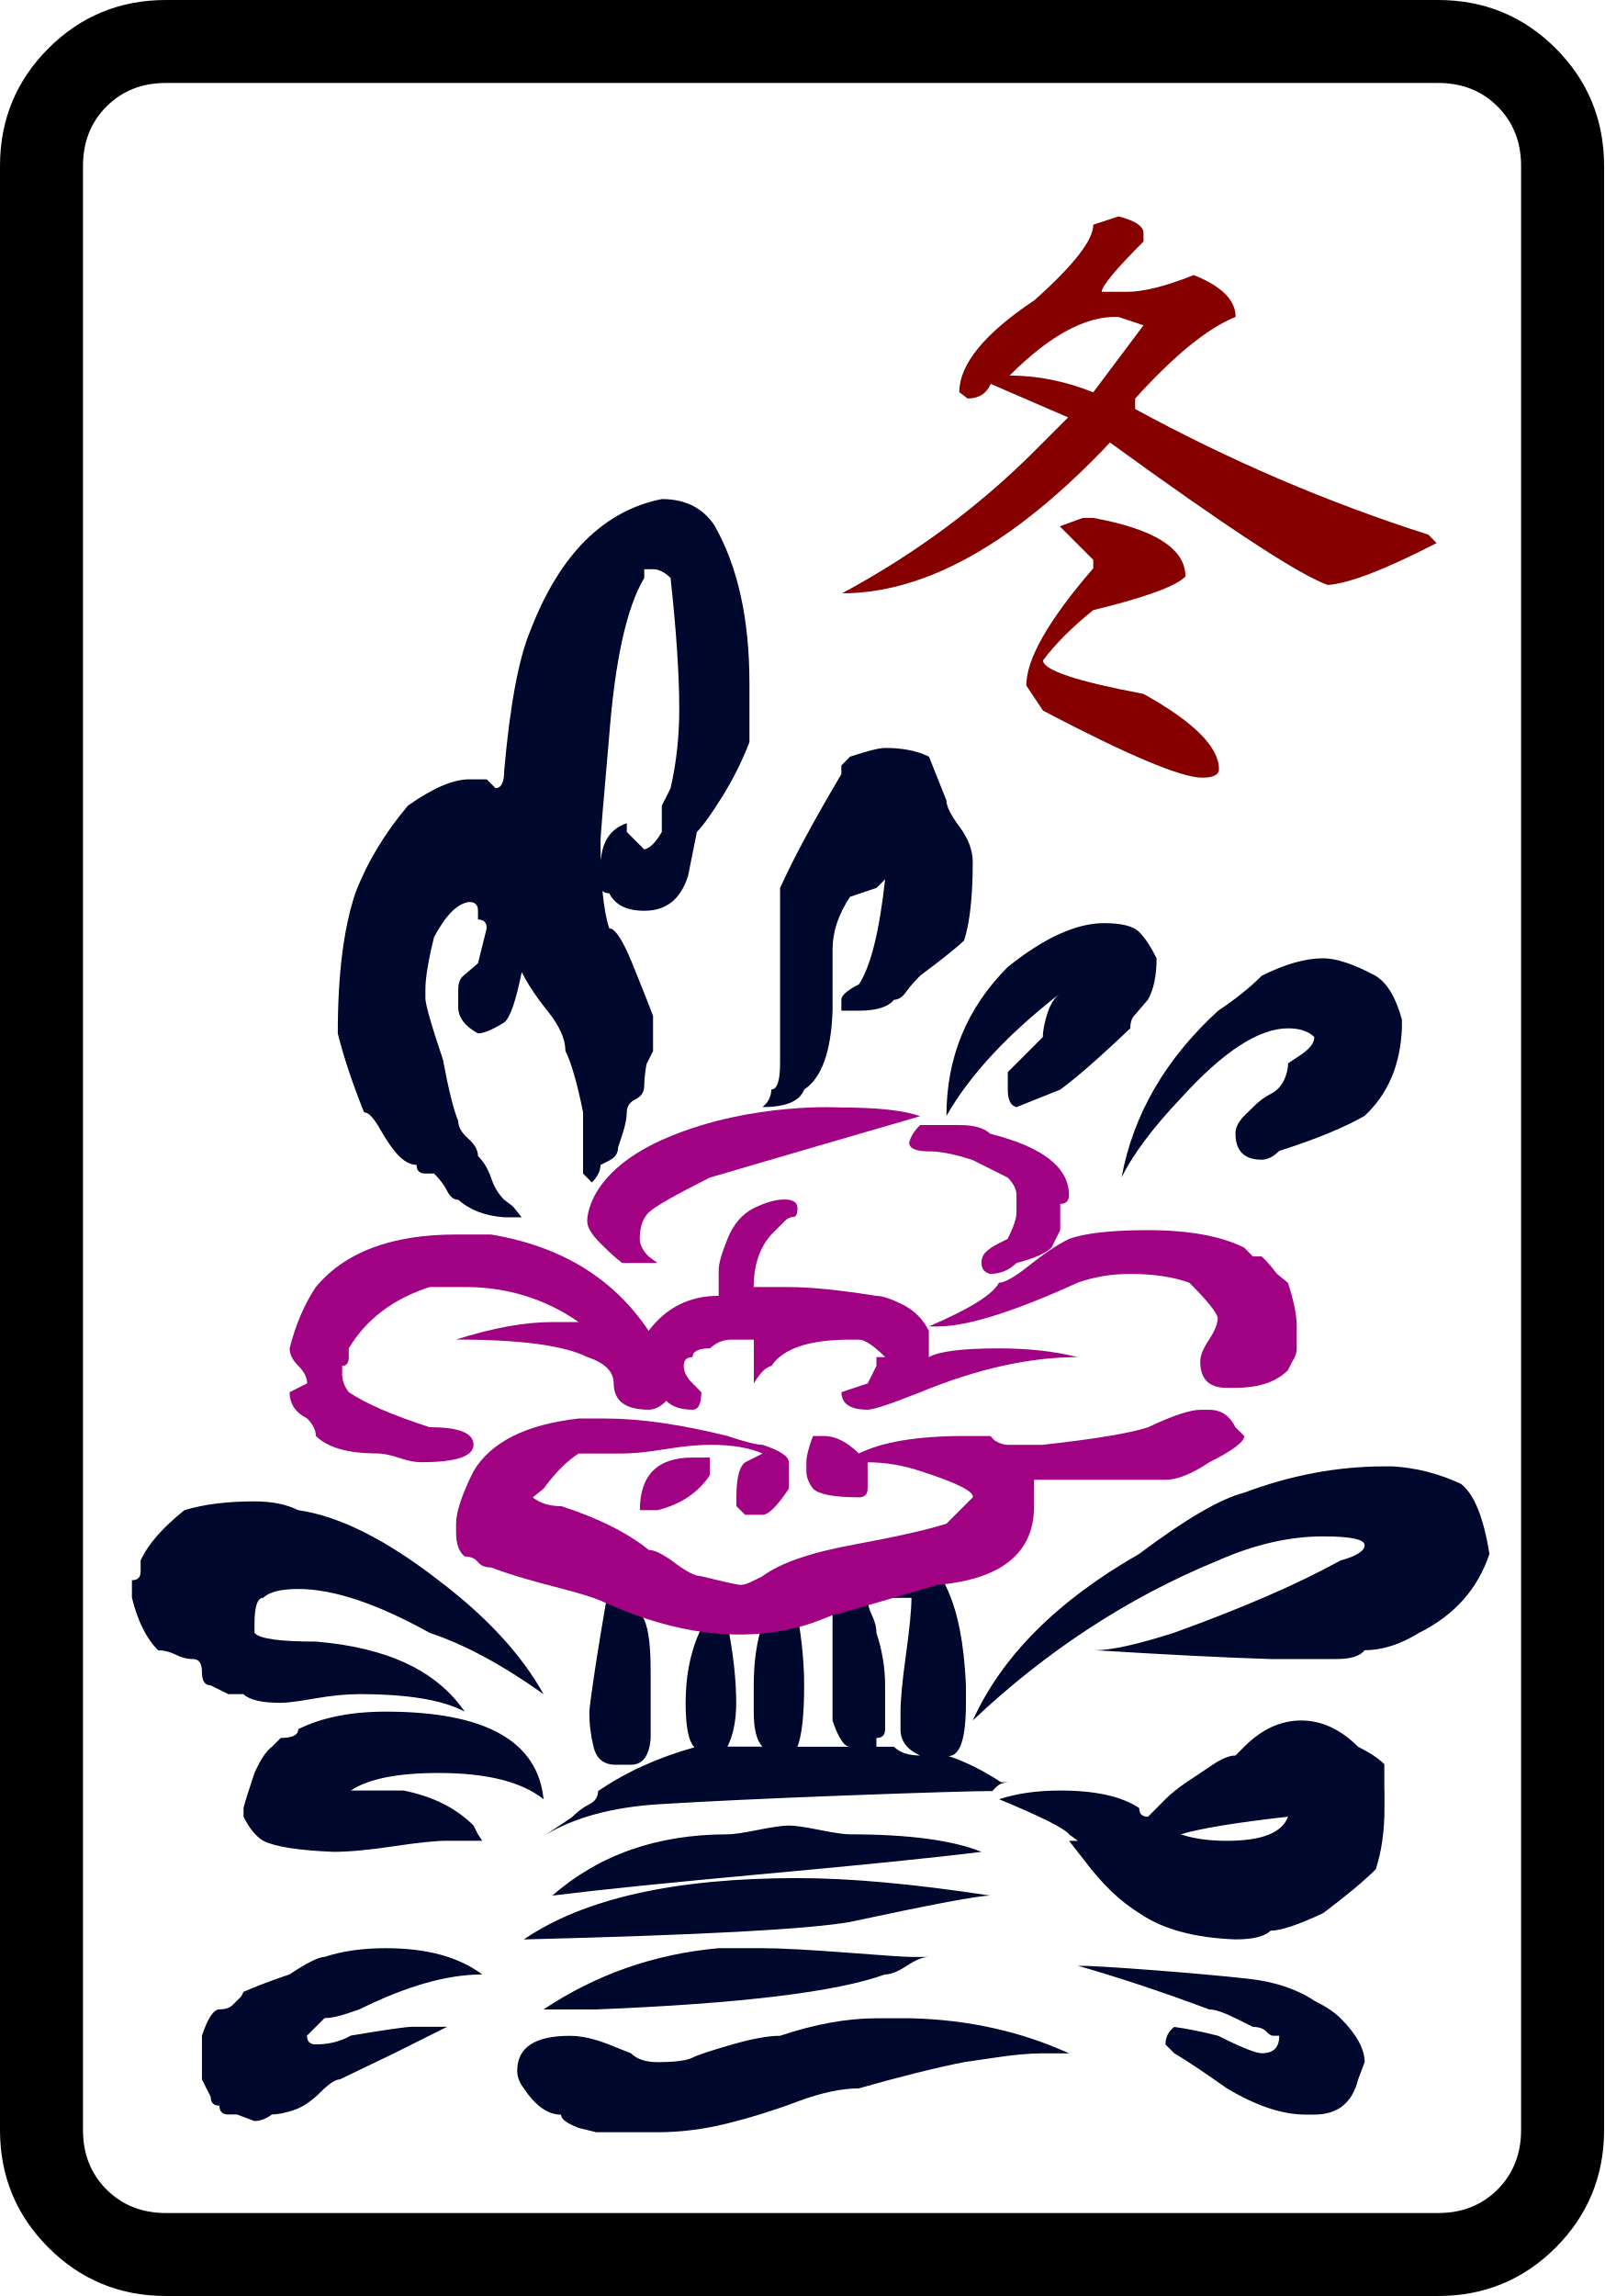
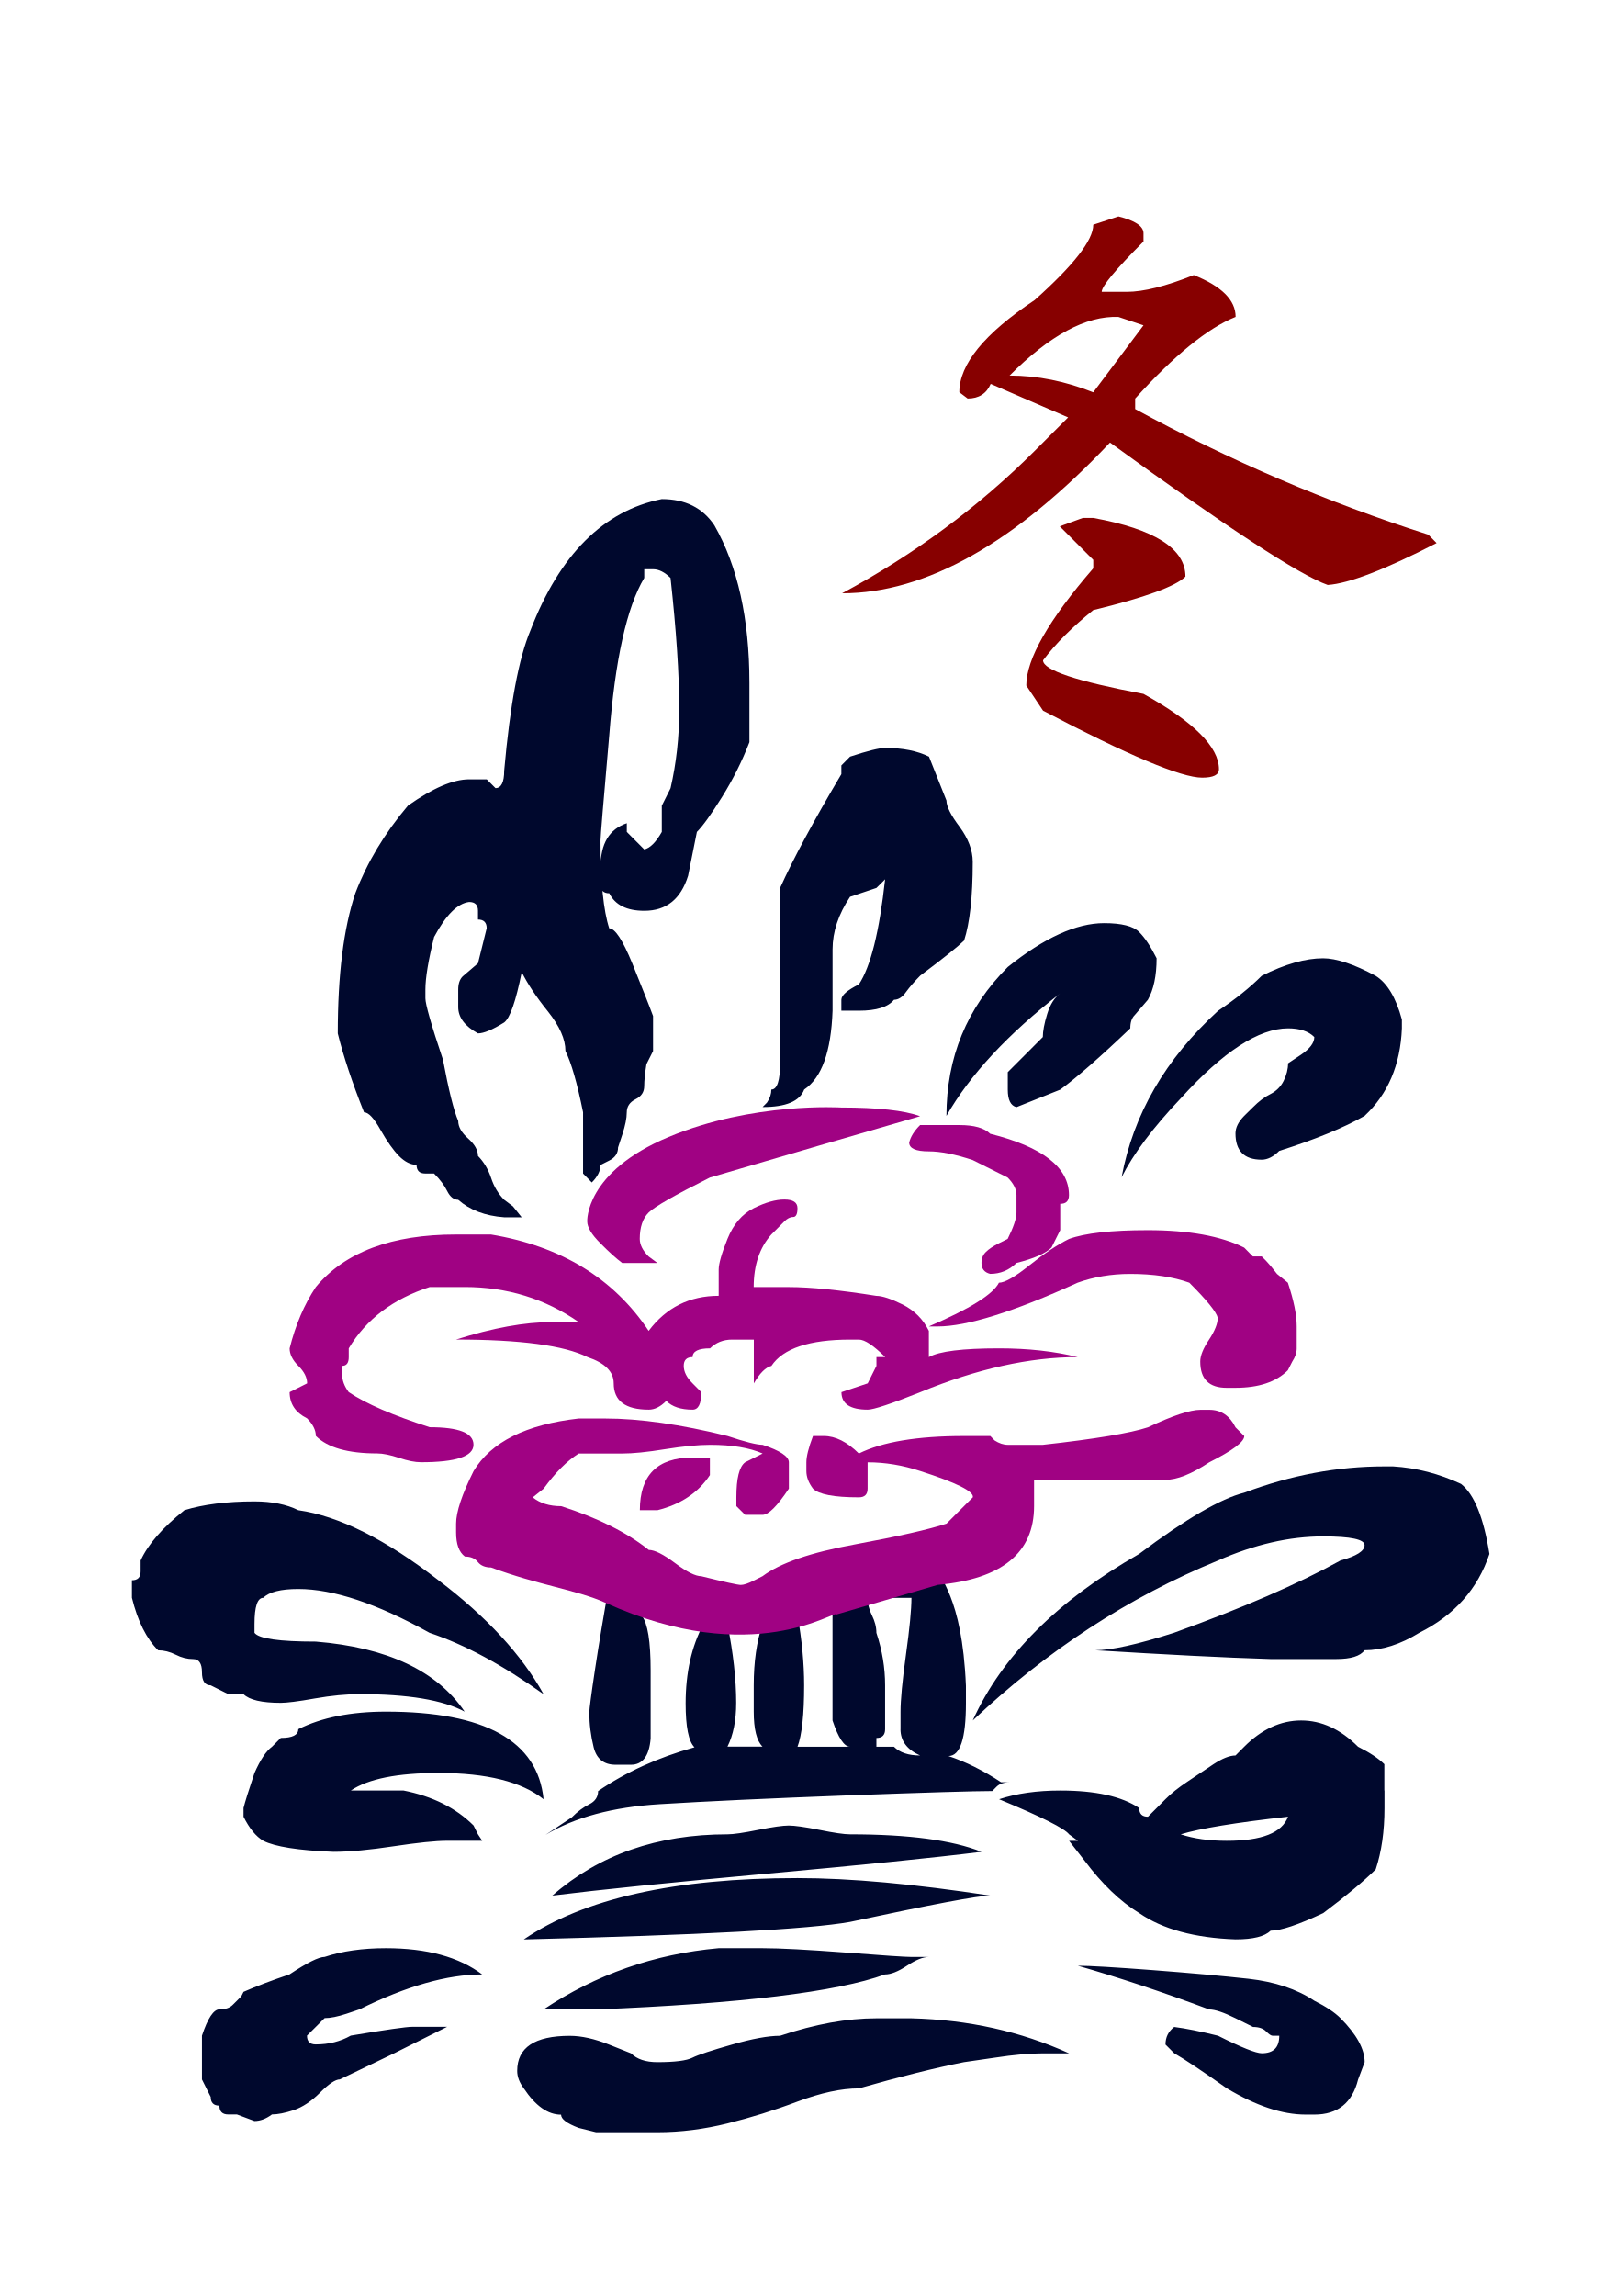
<svg xmlns="http://www.w3.org/2000/svg" version="1.1" id="图层_1" x="0px" y="0px" width="139.764" height="200" viewBox="0 0 139.764 200" enable-background="new 0 0 714 341" xml:space="preserve">
  <defs id="defs619" />
  <g transform="matrix(4.033152,0,0,4.033152,-2364.464,-882.478)" id="g2075">
-     <path id="path578" d="m 586.257,222.39 c 0,-0.994 0.349,-1.842 1.046,-2.539 0.696,-0.696 1.543,-1.045 2.539,-1.045 h 27.483 c 0.995,0 1.843,0.349 2.54,1.045 0.695,0.697 1.045,1.545 1.045,2.539 v 42.42 c 0,0.995 -0.35,1.842 -1.045,2.539 -0.697,0.696 -1.545,1.046 -2.54,1.046 h -27.483 c -0.996,0 -1.843,-0.35 -2.539,-1.046 -0.697,-0.697 -1.046,-1.544 -1.046,-2.539 m 1.793,0 c 0,0.518 0.169,0.945 0.508,1.285 0.338,0.338 0.766,0.508 1.284,0.508 h 27.483 c 0.518,0 0.946,-0.17 1.284,-0.508 0.338,-0.34 0.508,-0.768 0.508,-1.285 v -42.42 c 0,-0.518 -0.17,-0.945 -0.508,-1.284 -0.338,-0.338 -0.767,-0.508 -1.284,-0.508 h -27.483 c -0.519,0 -0.946,0.17 -1.284,0.508 -0.339,0.339 -0.508,0.767 -0.508,1.284" />
+     <path fill="none" id="path578" d="m 586.257,222.39 c 0,-0.994 0.349,-1.842 1.046,-2.539 0.696,-0.696 1.543,-1.045 2.539,-1.045 h 27.483 c 0.995,0 1.843,0.349 2.54,1.045 0.695,0.697 1.045,1.545 1.045,2.539 v 42.42 c 0,0.995 -0.35,1.842 -1.045,2.539 -0.697,0.696 -1.545,1.046 -2.54,1.046 h -27.483 c -0.996,0 -1.843,-0.35 -2.539,-1.046 -0.697,-0.697 -1.046,-1.544 -1.046,-2.539 m 1.793,0 c 0,0.518 0.169,0.945 0.508,1.285 0.338,0.338 0.766,0.508 1.284,0.508 h 27.483 c 0.518,0 0.946,-0.17 1.284,-0.508 0.338,-0.34 0.508,-0.768 0.508,-1.285 v -42.42 c 0,-0.518 -0.17,-0.945 -0.508,-1.284 -0.338,-0.338 -0.767,-0.508 -1.284,-0.508 h -27.483 c -0.519,0 -0.946,0.17 -1.284,0.508 -0.339,0.339 -0.508,0.767 -0.508,1.284" />
    <path style="fill:#a00283" id="path580" d="m 601.593,250.286 h -0.378 c -0.379,0 -0.661,0.096 -0.851,0.284 -0.189,0.19 -0.284,0.475 -0.284,0.853 h 0.379 c 0.504,-0.125 0.882,-0.378 1.134,-0.758 v -0.188 z" />
    <path style="fill:#870000" id="path582" d="m 610.419,223.48 c 0.361,0.09 0.541,0.212 0.541,0.362 v 0.18 c -0.603,0.604 -0.903,0.966 -0.903,1.087 h 0.542 c 0.361,0 0.843,-0.121 1.447,-0.362 0.603,0.241 0.904,0.541 0.904,0.903 -0.603,0.242 -1.326,0.831 -2.17,1.764 v 0.226 c 2.05,1.116 4.16,2.02 6.332,2.713 l 0.18,0.182 c -1.115,0.574 -1.9,0.875 -2.352,0.905 -0.604,-0.212 -2.17,-1.236 -4.704,-3.076 -2.049,2.171 -3.979,3.256 -5.787,3.256 1.566,-0.843 2.953,-1.869 4.159,-3.075 l 0.724,-0.724 -1.673,-0.724 c -0.09,0.21 -0.257,0.316 -0.498,0.316 l -0.18,-0.136 c 0,-0.602 0.542,-1.267 1.627,-1.99 0.843,-0.753 1.267,-1.295 1.267,-1.628 z m -2.352,3.437 c 0.602,0 1.205,0.122 1.808,0.362 l 1.085,-1.447 -0.541,-0.181 c -0.695,-0.029 -1.48,0.393 -2.352,1.266 z m 1.582,3.075 h 0.226 c 1.327,0.242 1.991,0.664 1.991,1.267 -0.212,0.212 -0.875,0.452 -1.991,0.724 -0.451,0.362 -0.813,0.723 -1.085,1.085 0,0.211 0.723,0.453 2.17,0.725 1.086,0.604 1.63,1.146 1.63,1.627 0,0.122 -0.122,0.182 -0.363,0.182 -0.451,0 -1.598,-0.482 -3.437,-1.447 l -0.362,-0.543 c 0,-0.572 0.483,-1.417 1.447,-2.532 v -0.182 l -0.724,-0.724 z" />
    <path style="fill:#a00283" id="path584" d="m 609.539,248.117 c -0.504,-0.126 -1.07,-0.189 -1.7,-0.189 -0.789,0 -1.294,0.063 -1.516,0.189 v -0.189 -0.378 c -0.124,-0.253 -0.314,-0.441 -0.565,-0.568 -0.253,-0.125 -0.443,-0.188 -0.569,-0.188 -0.788,-0.125 -1.418,-0.19 -1.892,-0.19 h -0.473 -0.285 c 0,-0.472 0.128,-0.851 0.38,-1.134 l 0.095,-0.095 0.188,-0.19 c 0.063,-0.062 0.125,-0.094 0.189,-0.094 0.062,0 0.094,-0.063 0.094,-0.19 0,-0.125 -0.094,-0.188 -0.283,-0.188 -0.188,0 -0.41,0.063 -0.663,0.188 -0.252,0.127 -0.439,0.348 -0.566,0.662 -0.127,0.316 -0.19,0.537 -0.19,0.663 v 0.377 0.19 c -0.63,0 -1.134,0.253 -1.513,0.757 -0.757,-1.134 -1.892,-1.829 -3.406,-2.081 h -0.285 -0.472 c -1.387,0 -2.397,0.378 -3.027,1.134 -0.252,0.378 -0.44,0.822 -0.566,1.325 0,0.126 0.062,0.254 0.188,0.378 0.127,0.126 0.19,0.253 0.19,0.378 l -0.378,0.19 c 0,0.252 0.126,0.441 0.378,0.567 0.125,0.128 0.188,0.252 0.188,0.378 0.252,0.252 0.693,0.378 1.325,0.378 0.124,0 0.283,0.033 0.474,0.096 0.188,0.063 0.345,0.094 0.472,0.094 0.757,0 1.135,-0.126 1.135,-0.378 0,-0.253 -0.314,-0.378 -0.945,-0.378 -0.789,-0.253 -1.372,-0.504 -1.75,-0.757 -0.094,-0.126 -0.142,-0.252 -0.142,-0.38 v -0.188 c 0.095,0 0.142,-0.063 0.142,-0.189 v -0.189 c 0.378,-0.631 0.961,-1.071 1.75,-1.325 h 0.758 c 0.914,0 1.733,0.253 2.459,0.757 h -0.283 -0.283 c -0.601,0 -1.294,0.127 -2.083,0.378 1.389,0 2.334,0.127 2.839,0.378 0.378,0.127 0.567,0.315 0.567,0.568 0,0.378 0.252,0.568 0.757,0.568 0.126,0 0.253,-0.062 0.379,-0.19 0.125,0.128 0.316,0.19 0.568,0.19 0.126,0 0.188,-0.126 0.188,-0.378 l -0.188,-0.19 c -0.128,-0.125 -0.191,-0.252 -0.191,-0.378 0,-0.125 0.063,-0.189 0.191,-0.189 0,-0.126 0.126,-0.189 0.377,-0.189 0.128,-0.125 0.286,-0.189 0.474,-0.189 h 0.472 v 0.378 0.568 c 0.128,-0.22 0.253,-0.347 0.38,-0.378 0.252,-0.378 0.82,-0.568 1.702,-0.568 h 0.188 c 0.127,0 0.316,0.127 0.569,0.378 h -0.19 v 0.189 l -0.189,0.378 -0.567,0.19 c 0,0.252 0.189,0.378 0.567,0.378 0.127,0 0.506,-0.126 1.137,-0.378 1.224,-0.504 2.36,-0.757 3.4,-0.757 z" />
    <path style="fill:#a00283" id="path586" d="m 598.943,245.186 c 0,0.125 0.094,0.284 0.284,0.472 0.188,0.19 0.346,0.332 0.472,0.426 h 0.759 l -0.19,-0.142 c -0.126,-0.126 -0.19,-0.253 -0.19,-0.378 0,-0.253 0.064,-0.442 0.19,-0.568 0.126,-0.126 0.567,-0.378 1.324,-0.757 1.608,-0.473 3.123,-0.914 4.542,-1.325 -0.349,-0.126 -0.915,-0.188 -1.704,-0.188 0,0 -1.912,-0.122 -3.727,0.636 -1.815,0.758 -1.76,1.824 -1.76,1.824 z" />
    <path style="fill:#a00283" id="path588" d="m 609.35,244.618 c 0,-0.598 -0.568,-1.041 -1.702,-1.325 -0.127,-0.126 -0.348,-0.188 -0.663,-0.188 h -0.663 -0.188 c -0.127,0.125 -0.206,0.253 -0.236,0.378 0,0.126 0.141,0.19 0.424,0.19 0.253,0 0.569,0.063 0.948,0.188 l 0.756,0.378 c 0.126,0.127 0.19,0.253 0.19,0.378 v 0.19 0.188 c 0,0.126 -0.064,0.315 -0.19,0.568 l -0.188,0.094 c -0.127,0.064 -0.221,0.127 -0.284,0.19 -0.064,0.063 -0.094,0.142 -0.094,0.236 0,0.125 0.062,0.205 0.188,0.236 0.219,0 0.408,-0.078 0.568,-0.236 0.378,-0.095 0.629,-0.205 0.757,-0.333 l 0.188,-0.377 v -0.567 c 0.125,0.002 0.189,-0.061 0.189,-0.188 z" />
    <path style="fill:#a00283" id="path590" d="m 614.079,246.51 -0.235,-0.19 c -0.095,-0.125 -0.175,-0.22 -0.237,-0.284 l -0.093,-0.093 h -0.191 l -0.188,-0.191 c -0.506,-0.251 -1.199,-0.377 -2.082,-0.377 -0.788,0 -1.356,0.064 -1.703,0.19 -0.253,0.125 -0.537,0.315 -0.853,0.568 -0.315,0.252 -0.534,0.377 -0.66,0.377 -0.127,0.253 -0.634,0.567 -1.516,0.945 h 0.191 c 0.628,0 1.639,-0.313 3.024,-0.945 0.348,-0.125 0.728,-0.19 1.137,-0.19 0.506,0 0.932,0.065 1.277,0.19 0.379,0.378 0.584,0.632 0.614,0.757 0,0.125 -0.063,0.284 -0.188,0.473 -0.127,0.19 -0.19,0.347 -0.19,0.472 0,0.38 0.19,0.568 0.569,0.568 h 0.188 c 0.504,0 0.882,-0.125 1.135,-0.378 l 0.097,-0.19 c 0.062,-0.094 0.095,-0.188 0.095,-0.282 v -0.19 -0.284 c 10e-4,-0.252 -0.065,-0.567 -0.191,-0.946 z" />
    <path style="fill:#00082d" id="path592" d="m 595.729,252.936 c -1.137,-0.881 -2.146,-1.387 -3.028,-1.513 -0.252,-0.125 -0.567,-0.19 -0.946,-0.19 -0.6,0 -1.105,0.064 -1.514,0.19 -0.473,0.378 -0.789,0.74 -0.946,1.087 v 0.236 c 0,0.128 -0.063,0.19 -0.188,0.19 v 0.378 c 0.125,0.506 0.313,0.884 0.567,1.135 0.125,0 0.253,0.032 0.377,0.094 0.126,0.065 0.253,0.096 0.379,0.096 0.126,0 0.19,0.094 0.19,0.284 0,0.188 0.063,0.283 0.189,0.283 l 0.379,0.19 h 0.329 c 0.126,0.125 0.396,0.188 0.806,0.188 0.126,0 0.37,-0.029 0.733,-0.094 0.361,-0.063 0.685,-0.094 0.969,-0.094 1.042,0 1.799,0.125 2.27,0.378 -0.6,-0.882 -1.672,-1.387 -3.216,-1.513 -0.787,0 -1.231,-0.063 -1.324,-0.19 v -0.188 c 0,-0.378 0.063,-0.568 0.19,-0.568 0.124,-0.125 0.378,-0.19 0.756,-0.19 0.757,0 1.702,0.316 2.837,0.947 0.757,0.252 1.577,0.694 2.462,1.325 -0.475,-0.854 -1.23,-1.673 -2.271,-2.461 z m 0.945,8.514 c -0.503,-0.378 -1.197,-0.567 -2.081,-0.567 -0.504,0 -0.945,0.063 -1.322,0.188 -0.129,0 -0.381,0.127 -0.76,0.378 -0.377,0.127 -0.708,0.252 -0.993,0.377 l -0.048,0.096 -0.093,0.094 -0.095,0.094 c -0.064,0.063 -0.158,0.094 -0.284,0.094 -0.126,0 -0.253,0.19 -0.378,0.568 v 0.568 0.188 0.19 l 0.189,0.378 c 0,0.125 0.063,0.188 0.188,0.188 0,0.126 0.063,0.19 0.19,0.19 h 0.188 l 0.378,0.142 c 0.126,0 0.251,-0.047 0.379,-0.142 0.125,0 0.283,-0.032 0.473,-0.094 0.189,-0.064 0.378,-0.19 0.567,-0.378 0.189,-0.19 0.332,-0.285 0.426,-0.285 l 1.182,-0.568 c 0.505,-0.252 0.884,-0.441 1.136,-0.568 h -0.379 -0.378 c -0.127,0 -0.567,0.063 -1.324,0.19 -0.222,0.126 -0.473,0.19 -0.757,0.19 -0.127,0 -0.189,-0.064 -0.189,-0.19 l 0.381,-0.378 c 0.125,0 0.282,-0.032 0.471,-0.094 l 0.284,-0.096 c 1.008,-0.5 1.892,-0.753 2.649,-0.753 z M 598,257.666 c -0.127,-1.261 -1.265,-1.892 -3.407,-1.892 -0.757,0 -1.389,0.127 -1.892,0.379 0,0.126 -0.127,0.189 -0.378,0.189 l -0.189,0.189 c -0.128,0.094 -0.253,0.283 -0.379,0.567 -0.127,0.378 -0.206,0.631 -0.237,0.757 v 0.188 c 0.126,0.254 0.268,0.427 0.428,0.521 0.25,0.127 0.756,0.207 1.513,0.238 0.346,0 0.78,-0.041 1.301,-0.12 0.521,-0.078 0.906,-0.119 1.158,-0.119 h 0.757 l -0.093,-0.14 -0.095,-0.19 c -0.379,-0.378 -0.884,-0.631 -1.516,-0.756 h -0.189 -0.756 -0.189 c 0.379,-0.253 1.01,-0.378 1.894,-0.378 1.039,0 1.794,0.188 2.269,0.567 z m 11.35,5.487 c -1.04,-0.472 -2.176,-0.725 -3.403,-0.756 h -0.757 c -0.633,0 -1.325,0.125 -2.082,0.378 -0.252,0 -0.6,0.063 -1.039,0.19 -0.444,0.126 -0.728,0.22 -0.854,0.283 -0.125,0.063 -0.379,0.096 -0.756,0.096 -0.253,0 -0.443,-0.064 -0.569,-0.19 l -0.472,-0.188 c -0.315,-0.127 -0.6,-0.19 -0.852,-0.19 -0.758,0 -1.136,0.253 -1.136,0.757 0,0.126 0.048,0.253 0.143,0.378 0.252,0.378 0.52,0.568 0.805,0.568 0,0.095 0.124,0.188 0.378,0.285 l 0.378,0.094 h 0.756 0.569 c 0.504,0 1.009,-0.065 1.513,-0.19 0.506,-0.126 1.01,-0.282 1.515,-0.473 0.504,-0.188 0.945,-0.284 1.323,-0.284 0.884,-0.252 1.641,-0.441 2.272,-0.567 l 0.661,-0.096 c 0.409,-0.063 0.757,-0.094 1.042,-0.094 h 0.188 0.377 z m -1.701,-3.406 c -1.64,-0.251 -3.029,-0.378 -4.163,-0.378 -2.65,0 -4.62,0.442 -5.913,1.325 3.814,-0.095 6.165,-0.22 7.047,-0.378 1.767,-0.379 2.776,-0.569 3.029,-0.569 z m -1.703,1.325 c -0.127,0 -0.6,-0.031 -1.419,-0.095 -0.821,-0.062 -1.42,-0.094 -1.798,-0.094 h -0.474 -0.473 c -1.387,0.125 -2.649,0.567 -3.783,1.323 v 0.19 -0.19 h 0.566 0.567 c 3.122,-0.125 5.203,-0.378 6.243,-0.756 0.127,0 0.285,-0.063 0.474,-0.188 0.189,-0.125 0.346,-0.19 0.475,-0.19 h 0.188 -0.188 z m -1.326,-2.648 c -0.126,0 -0.346,-0.032 -0.661,-0.096 -0.314,-0.063 -0.537,-0.094 -0.663,-0.094 -0.125,0 -0.347,0.031 -0.661,0.094 -0.316,0.064 -0.537,0.096 -0.663,0.096 -1.513,0 -2.774,0.44 -3.783,1.323 1.009,-0.126 2.554,-0.283 4.636,-0.473 2.082,-0.19 3.626,-0.346 4.636,-0.472 -0.633,-0.253 -1.579,-0.378 -2.841,-0.378 z m -2.648,-1.893 c 0.126,-0.252 0.189,-0.567 0.189,-0.947 0,-0.504 -0.063,-1.071 -0.189,-1.702 h 0.758 c -0.127,0.378 -0.19,0.819 -0.19,1.323 v 0.568 c 0,0.379 0.063,0.631 0.19,0.757 h -0.758 z m 5.299,-19.11 c 0,-0.253 -0.098,-0.506 -0.285,-0.759 -0.189,-0.25 -0.283,-0.44 -0.283,-0.567 l -0.189,-0.474 -0.188,-0.473 c -0.254,-0.125 -0.569,-0.188 -0.948,-0.188 -0.124,0 -0.378,0.063 -0.757,0.188 l -0.188,0.19 v 0.188 c -0.599,1.01 -1.041,1.831 -1.324,2.459 v 1.515 0.803 1.089 0.378 c 0,0.378 -0.064,0.568 -0.189,0.568 0,0.094 -0.029,0.188 -0.094,0.282 l -0.095,0.096 c 0.505,0 0.804,-0.125 0.899,-0.378 0.379,-0.253 0.582,-0.821 0.613,-1.703 v -0.615 -0.521 -0.189 c 0,-0.378 0.126,-0.757 0.378,-1.135 l 0.569,-0.191 0.095,-0.093 0.093,-0.094 c -0.124,1.135 -0.314,1.891 -0.567,2.27 -0.253,0.127 -0.378,0.236 -0.378,0.332 v 0.236 h 0.378 c 0.38,0 0.632,-0.079 0.759,-0.236 0.094,0 0.18,-0.055 0.259,-0.167 0.079,-0.109 0.183,-0.228 0.307,-0.354 0.505,-0.378 0.819,-0.631 0.948,-0.758 0.123,-0.376 0.187,-0.942 0.187,-1.699 z m -3.785,19.11 c 0.095,-0.252 0.143,-0.695 0.143,-1.326 0,-0.473 -0.048,-0.976 -0.143,-1.513 0.347,-0.126 0.599,-0.188 0.756,-0.188 v 0.188 0.095 0.284 1.135 0.759 c 0.126,0.378 0.252,0.567 0.378,0.567 h -0.756 -0.378 z m 2.224,-0.378 c 0,0.252 0.141,0.442 0.424,0.568 -0.252,0 -0.44,-0.063 -0.565,-0.189 h -0.379 v -0.189 c 0.126,0 0.188,-0.063 0.188,-0.189 v -0.473 -0.474 c 0,-0.378 -0.062,-0.757 -0.188,-1.135 0,-0.126 -0.034,-0.251 -0.096,-0.378 -0.063,-0.126 -0.095,-0.252 -0.095,-0.378 h 0.427 0.521 c 0,0.252 -0.04,0.663 -0.119,1.229 -0.079,0.568 -0.117,0.978 -0.117,1.231 v 0.377 z m 5.533,-16.651 c -0.127,-0.252 -0.251,-0.442 -0.378,-0.568 -0.127,-0.126 -0.379,-0.19 -0.756,-0.19 -0.601,0 -1.294,0.316 -2.081,0.947 -0.885,0.884 -1.325,1.956 -1.325,3.216 0.504,-0.882 1.325,-1.766 2.459,-2.648 -0.126,0.094 -0.221,0.245 -0.283,0.449 -0.063,0.204 -0.094,0.37 -0.094,0.496 l -0.379,0.38 -0.378,0.378 v 0.378 c 0,0.219 0.061,0.347 0.188,0.378 l 0.945,-0.378 c 0.347,-0.253 0.852,-0.694 1.514,-1.325 0,-0.126 0.03,-0.22 0.095,-0.285 l 0.284,-0.33 c 0.125,-0.22 0.189,-0.519 0.189,-0.898 z m 7.19,12.866 c -0.125,-0.788 -0.33,-1.292 -0.614,-1.513 -0.473,-0.22 -0.961,-0.347 -1.468,-0.378 h -0.188 c -1.01,0 -2.019,0.188 -3.028,0.568 -0.502,0.125 -1.262,0.566 -2.27,1.323 -1.767,1.01 -2.965,2.209 -3.594,3.597 1.607,-1.516 3.372,-2.665 5.298,-3.455 0.787,-0.347 1.544,-0.521 2.271,-0.521 0.6,0 0.896,0.065 0.896,0.189 0,0.126 -0.173,0.237 -0.52,0.331 -0.914,0.505 -2.112,1.026 -3.596,1.561 -0.786,0.252 -1.356,0.378 -1.702,0.378 1.514,0.094 2.774,0.159 3.785,0.19 h 0.756 0.663 c 0.316,0 0.521,-0.062 0.613,-0.19 0.378,0 0.774,-0.125 1.184,-0.378 0.757,-0.378 1.262,-0.946 1.514,-1.702 z m -2.27,5.109 v -0.568 c -0.127,-0.125 -0.315,-0.251 -0.568,-0.377 -0.378,-0.378 -0.788,-0.567 -1.229,-0.567 -0.44,0 -0.852,0.188 -1.23,0.567 l -0.188,0.189 c -0.127,0 -0.284,0.063 -0.476,0.188 -0.187,0.127 -0.377,0.253 -0.564,0.378 -0.191,0.127 -0.351,0.253 -0.475,0.379 l -0.189,0.19 -0.188,0.188 c -0.126,0 -0.189,-0.063 -0.189,-0.188 -0.379,-0.253 -0.946,-0.378 -1.703,-0.378 -0.505,0 -0.945,0.063 -1.324,0.188 0.914,0.378 1.419,0.632 1.512,0.758 l 0.191,0.14 h -0.191 l 0.333,0.426 c 0.378,0.505 0.771,0.884 1.183,1.135 0.505,0.349 1.198,0.537 2.082,0.568 0.379,0 0.628,-0.063 0.757,-0.188 0.221,0 0.599,-0.128 1.136,-0.38 0.502,-0.378 0.881,-0.693 1.134,-0.945 0.125,-0.378 0.189,-0.819 0.189,-1.325 v -0.19 -0.188 z m -0.946,4.919 c -0.126,-0.126 -0.316,-0.253 -0.566,-0.378 -0.38,-0.253 -0.854,-0.41 -1.418,-0.474 -0.569,-0.063 -1.263,-0.125 -2.082,-0.188 -0.822,-0.062 -1.356,-0.094 -1.609,-0.094 0.882,0.253 1.829,0.566 2.837,0.944 0.127,0 0.315,0.064 0.569,0.19 l 0.379,0.188 c 0.124,0 0.22,0.032 0.282,0.096 0.063,0.063 0.109,0.094 0.142,0.094 h 0.142 c 0,0.253 -0.124,0.378 -0.378,0.378 -0.125,0 -0.441,-0.125 -0.944,-0.378 -0.379,-0.094 -0.696,-0.158 -0.948,-0.19 -0.126,0.096 -0.188,0.222 -0.188,0.38 l 0.188,0.188 c 0.221,0.126 0.599,0.378 1.136,0.757 0.632,0.378 1.197,0.568 1.703,0.568 h 0.19 c 0.503,0 0.818,-0.253 0.944,-0.757 l 0.142,-0.378 c -0.002,-0.283 -0.175,-0.599 -0.521,-0.946 z m 1.325,-21.57 c -0.128,-0.473 -0.316,-0.788 -0.568,-0.945 -0.472,-0.253 -0.851,-0.378 -1.134,-0.378 -0.38,0 -0.822,0.125 -1.326,0.378 -0.253,0.253 -0.566,0.504 -0.944,0.757 -1.137,1.041 -1.831,2.238 -2.083,3.594 0.252,-0.503 0.678,-1.072 1.277,-1.703 0.914,-1.009 1.687,-1.513 2.319,-1.513 0.252,0 0.441,0.062 0.567,0.188 0,0.127 -0.097,0.252 -0.285,0.38 l -0.282,0.188 c 0,0.126 -0.033,0.252 -0.095,0.378 -0.063,0.127 -0.159,0.221 -0.284,0.285 -0.129,0.063 -0.254,0.159 -0.378,0.284 l -0.191,0.188 c -0.124,0.127 -0.188,0.252 -0.188,0.378 0,0.378 0.188,0.568 0.566,0.568 0.125,0 0.254,-0.063 0.378,-0.189 0.788,-0.251 1.404,-0.504 1.845,-0.757 0.506,-0.472 0.774,-1.103 0.806,-1.891 z m -2.459,17.217 c -0.129,0.349 -0.569,0.521 -1.326,0.521 -0.379,0 -0.709,-0.046 -0.993,-0.14 0.411,-0.126 1.183,-0.253 2.319,-0.381 z m -15.041,-13.698 c 0.125,-0.125 0.188,-0.252 0.188,-0.378 l 0.188,-0.095 c 0.127,-0.063 0.191,-0.158 0.191,-0.284 l 0.094,-0.284 c 0.062,-0.19 0.094,-0.347 0.094,-0.472 0,-0.125 0.063,-0.222 0.189,-0.284 0.128,-0.063 0.188,-0.158 0.188,-0.284 0,-0.126 0.018,-0.284 0.048,-0.473 l 0.143,-0.284 v -0.757 c -0.093,-0.253 -0.245,-0.631 -0.449,-1.137 -0.207,-0.504 -0.371,-0.757 -0.498,-0.757 -0.124,-0.378 -0.188,-1.007 -0.188,-1.892 0,-0.094 0.064,-0.852 0.188,-2.271 0.127,-1.639 0.379,-2.773 0.757,-3.405 V 231.1 h 0.19 c 0.127,0 0.251,0.064 0.378,0.189 0.124,1.135 0.188,2.082 0.188,2.838 0,0.599 -0.064,1.166 -0.188,1.703 l -0.189,0.378 v 0.284 0.282 c -0.126,0.222 -0.252,0.349 -0.379,0.378 l -0.188,-0.188 -0.189,-0.19 v -0.188 c -0.379,0.126 -0.567,0.442 -0.567,0.947 v 0.188 0.19 c 0,0.125 0.064,0.188 0.188,0.188 0.127,0.253 0.379,0.378 0.757,0.378 0.476,0 0.788,-0.251 0.946,-0.756 l 0.19,-0.947 c 0.126,-0.125 0.308,-0.378 0.544,-0.756 0.235,-0.378 0.433,-0.771 0.591,-1.183 v -0.142 -1.135 c 0,-1.388 -0.253,-2.523 -0.757,-3.406 -0.252,-0.378 -0.63,-0.567 -1.136,-0.567 -1.26,0.252 -2.207,1.199 -2.838,2.837 -0.253,0.6 -0.441,1.61 -0.567,3.028 0,0.253 -0.064,0.378 -0.188,0.378 l -0.189,-0.19 h -0.38 c -0.346,0 -0.787,0.19 -1.322,0.568 -0.506,0.6 -0.884,1.229 -1.137,1.892 -0.254,0.756 -0.379,1.768 -0.379,3.028 0.125,0.503 0.315,1.072 0.567,1.703 0.095,0 0.214,0.125 0.355,0.378 0.144,0.253 0.277,0.441 0.401,0.567 0.127,0.127 0.254,0.19 0.379,0.19 0,0.125 0.062,0.188 0.19,0.188 h 0.188 c 0.127,0.127 0.222,0.252 0.284,0.379 0.063,0.126 0.143,0.188 0.237,0.188 0.252,0.222 0.582,0.347 0.993,0.378 h 0.379 l -0.189,-0.236 -0.189,-0.142 c -0.126,-0.126 -0.221,-0.284 -0.283,-0.473 -0.063,-0.189 -0.159,-0.347 -0.283,-0.474 0,-0.126 -0.072,-0.251 -0.214,-0.378 -0.142,-0.125 -0.213,-0.251 -0.213,-0.378 -0.095,-0.22 -0.206,-0.663 -0.33,-1.325 -0.255,-0.756 -0.379,-1.198 -0.379,-1.323 v -0.19 c 0,-0.251 0.063,-0.631 0.188,-1.135 0.254,-0.472 0.504,-0.726 0.757,-0.756 0.127,0 0.191,0.063 0.191,0.188 v 0.191 c 0.124,0 0.188,0.062 0.188,0.188 l -0.188,0.757 -0.332,0.284 c -0.064,0.065 -0.095,0.159 -0.095,0.284 v 0.378 c 0,0.221 0.141,0.412 0.427,0.568 0.124,0 0.313,-0.079 0.566,-0.236 0.126,-0.096 0.252,-0.458 0.379,-1.088 0.125,0.252 0.313,0.537 0.566,0.85 0.253,0.318 0.378,0.6 0.378,0.853 0.126,0.252 0.253,0.693 0.381,1.325 v 0.566 0.757 m 0.571,8.841 c -0.253,1.388 -0.436,2.668 -0.436,2.794 0,0.253 0.031,0.505 0.094,0.757 0.063,0.252 0.221,0.377 0.474,0.377 h 0.331 c 0.252,0 0.395,-0.188 0.426,-0.566 v -0.378 -1.089 c 0,-0.631 -0.064,-1.024 -0.19,-1.183 0.507,0.127 0.946,0.19 1.325,0.19 -0.252,0.473 -0.379,1.041 -0.379,1.702 0,0.505 0.063,0.821 0.191,0.947 -0.79,0.221 -1.484,0.536 -2.082,0.946 0,0.125 -0.064,0.222 -0.189,0.284 -0.127,0.063 -0.254,0.157 -0.378,0.282 l -0.569,0.38 c 0.632,-0.38 1.45,-0.6 2.462,-0.663 1.007,-0.062 2.364,-0.126 4.066,-0.19 1.703,-0.063 2.745,-0.094 3.123,-0.094 l 0.093,-0.094 c 0.064,-0.062 0.158,-0.096 0.285,-0.096 h -0.188 c -0.378,-0.25 -0.759,-0.44 -1.136,-0.566 0.252,0 0.377,-0.378 0.377,-1.137 v -0.378 c -0.084,-1.999 -0.609,-2.288 -0.609,-2.599 l -1.246,-0.155 -3.011,1.039 z" />
    <path style="fill:#a00283" id="path594" d="m 606.515,253.036 c 1.386,-0.125 2.081,-0.691 2.081,-1.701 v -0.568 h 1.892 0.945 c 0.252,0 0.567,-0.125 0.947,-0.378 0.503,-0.253 0.757,-0.441 0.757,-0.568 l -0.19,-0.188 c -0.124,-0.253 -0.315,-0.378 -0.566,-0.378 h -0.19 c -0.222,0 -0.6,0.125 -1.135,0.378 -0.379,0.125 -1.136,0.252 -2.271,0.378 h -0.472 -0.284 c -0.095,0 -0.188,-0.032 -0.285,-0.094 l -0.093,-0.096 h -0.569 c -1.009,0 -1.766,0.127 -2.271,0.378 -0.252,-0.25 -0.504,-0.378 -0.756,-0.378 h -0.235 c -0.096,0.252 -0.143,0.442 -0.143,0.568 v 0.188 c 0,0.127 0.047,0.253 0.143,0.38 0.124,0.125 0.456,0.188 0.991,0.188 0.127,0 0.189,-0.063 0.189,-0.188 v -0.284 -0.284 c 0.38,0 0.759,0.063 1.137,0.188 0.786,0.253 1.166,0.443 1.136,0.568 l -0.285,0.284 -0.283,0.284 c -0.38,0.125 -1.042,0.276 -1.986,0.45 -0.946,0.173 -1.609,0.401 -1.988,0.685 l -0.189,0.095 c -0.125,0.064 -0.219,0.094 -0.281,0.094 -0.065,0 -0.349,-0.063 -0.854,-0.188 -0.125,0 -0.315,-0.094 -0.567,-0.284 -0.251,-0.188 -0.441,-0.284 -0.567,-0.284 -0.473,-0.378 -1.103,-0.692 -1.892,-0.945 -0.253,0 -0.457,-0.063 -0.615,-0.19 l 0.235,-0.188 c 0.253,-0.348 0.505,-0.6 0.758,-0.759 h 0.945 c 0.223,0 0.529,-0.03 0.923,-0.094 0.394,-0.063 0.719,-0.094 0.97,-0.094 0.474,0 0.852,0.063 1.135,0.188 l -0.378,0.19 c -0.127,0.094 -0.189,0.346 -0.189,0.756 v 0.19 l 0.189,0.188 h 0.188 0.189 c 0.128,0 0.316,-0.188 0.568,-0.566 v -0.38 -0.188 c 0,-0.126 -0.189,-0.253 -0.568,-0.378 -0.126,0 -0.378,-0.063 -0.756,-0.19 -1.008,-0.25 -1.894,-0.378 -2.649,-0.378 h -0.567 c -1.136,0.128 -1.893,0.506 -2.271,1.135 -0.252,0.505 -0.378,0.884 -0.378,1.137 v 0.188 c 0,0.253 0.063,0.426 0.19,0.521 0.125,0 0.221,0.041 0.281,0.119 0.063,0.079 0.16,0.117 0.285,0.117 1.011,0.378 1.873,0.492 2.46,0.758 3.217,1.461 4.999,0.132 4.999,0.258 z" />
  </g>
</svg>
